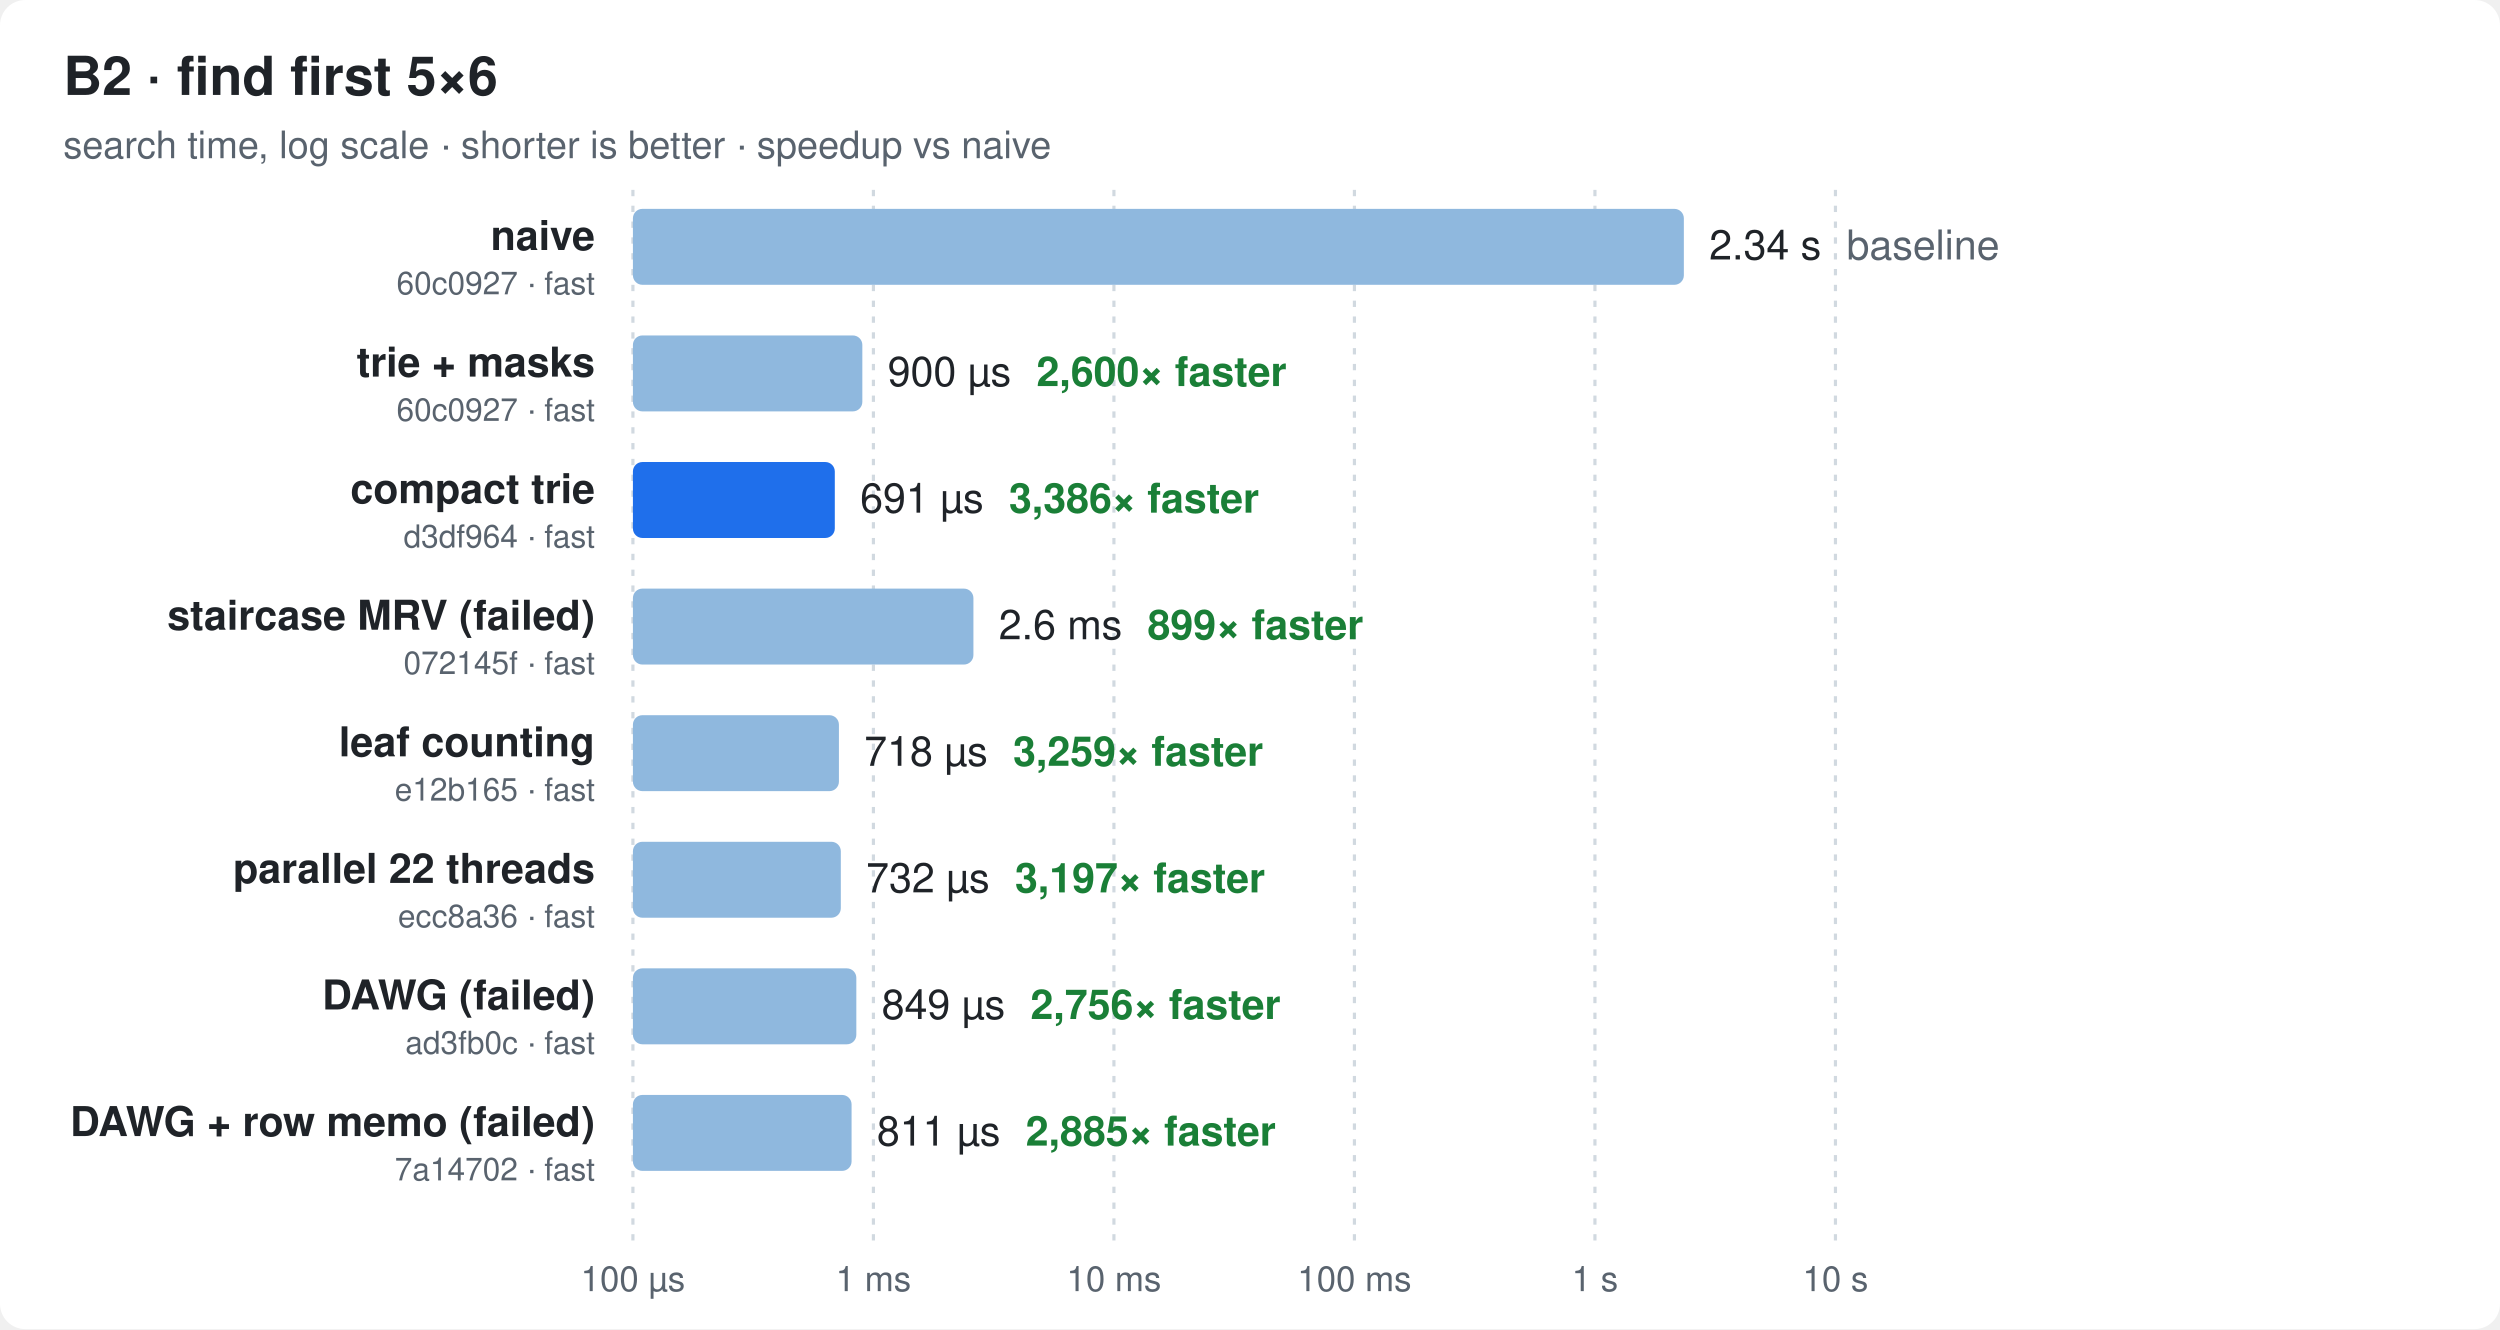
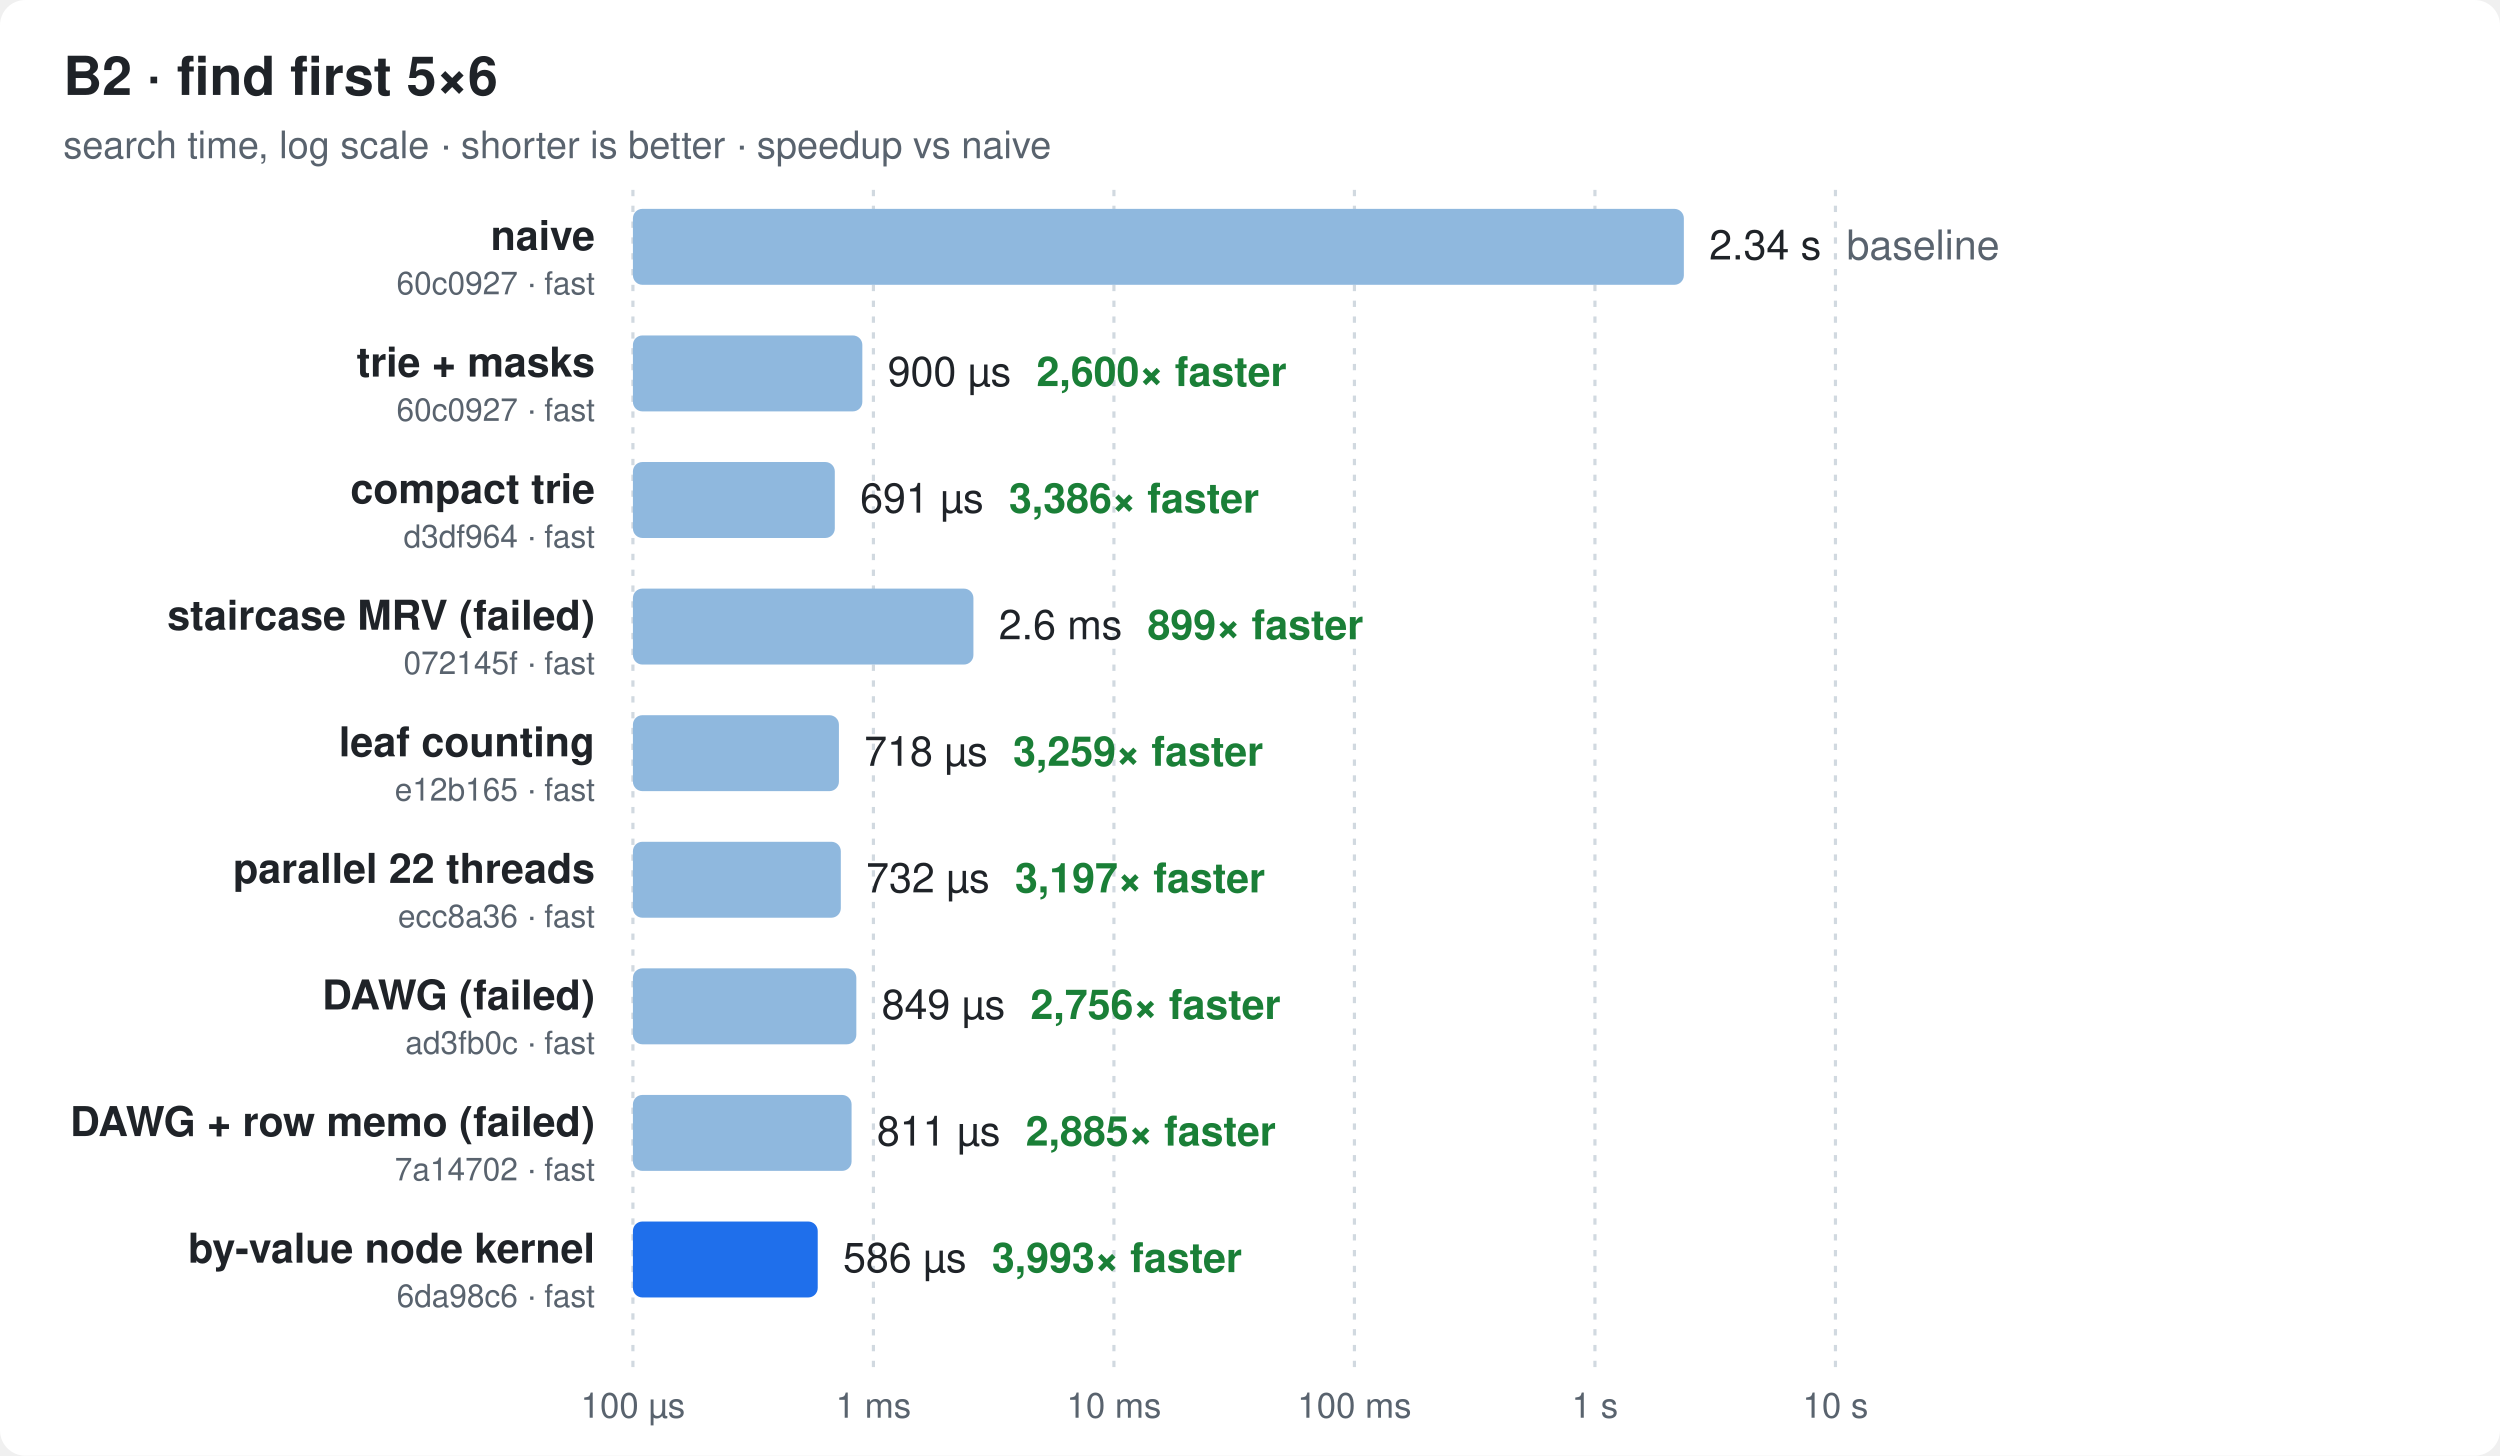
- <svg xmlns="http://www.w3.org/2000/svg" width="790" height="420" viewBox="0 0 790 420" font-family="ui-sans-serif,-apple-system,Segoe UI,Helvetica,Arial,sans-serif">
+ <svg xmlns="http://www.w3.org/2000/svg" width="790" height="460" viewBox="0 0 790 460" font-family="ui-sans-serif,-apple-system,Segoe UI,Helvetica,Arial,sans-serif">
  <style>
  .bg{fill:#ffffff} .t{fill:#1f2328} .m{fill:#59636e} .g{stroke:#d1d9e0}
  .bar{fill:#8fb8de} .best{fill:#1f6feb} .x{fill:#1a7f37;font-weight:600}
  @media (prefers-color-scheme: dark){
    .bg{fill:#0d1117} .t{fill:#e6edf3} .m{fill:#9198a1} .g{stroke:#30363d}
    .bar{fill:#2f5f8f} .best{fill:#4493f8} .x{fill:#3fb950}
  }
</style>
-   <rect class="bg" width="790" height="420" rx="8" />
+   <rect class="bg" width="790" height="460" rx="8" />
  <text class="t" x="20" y="30" font-size="17" font-weight="700">B2 · find first 5×6</text>
  <text class="m" x="20" y="50" font-size="12">search time, log scale · shorter is better · speedup vs naive</text>
-   <line class="g" x1="200.0" x2="200.0" y1="60" y2="392" stroke-dasharray="2 3" />
-   <text class="m" x="200.0" y="408" font-size="11" text-anchor="middle">100 µs</text>
-   <line class="g" x1="276.0" x2="276.0" y1="60" y2="392" stroke-dasharray="2 3" />
-   <text class="m" x="276.0" y="408" font-size="11" text-anchor="middle">1 ms</text>
-   <line class="g" x1="352.0" x2="352.0" y1="60" y2="392" stroke-dasharray="2 3" />
-   <text class="m" x="352.0" y="408" font-size="11" text-anchor="middle">10 ms</text>
-   <line class="g" x1="428.0" x2="428.0" y1="60" y2="392" stroke-dasharray="2 3" />
-   <text class="m" x="428.0" y="408" font-size="11" text-anchor="middle">100 ms</text>
-   <line class="g" x1="504.0" x2="504.0" y1="60" y2="392" stroke-dasharray="2 3" />
-   <text class="m" x="504.0" y="408" font-size="11" text-anchor="middle">1 s</text>
-   <line class="g" x1="580.0" x2="580.0" y1="60" y2="392" stroke-dasharray="2 3" />
-   <text class="m" x="580.0" y="408" font-size="11" text-anchor="middle">10 s</text>
+   <line class="g" x1="200.0" x2="200.0" y1="60" y2="432" stroke-dasharray="2 3" />
+   <text class="m" x="200.0" y="448" font-size="11" text-anchor="middle">100 µs</text>
+   <line class="g" x1="276.0" x2="276.0" y1="60" y2="432" stroke-dasharray="2 3" />
+   <text class="m" x="276.0" y="448" font-size="11" text-anchor="middle">1 ms</text>
+   <line class="g" x1="352.0" x2="352.0" y1="60" y2="432" stroke-dasharray="2 3" />
+   <text class="m" x="352.0" y="448" font-size="11" text-anchor="middle">10 ms</text>
+   <line class="g" x1="428.0" x2="428.0" y1="60" y2="432" stroke-dasharray="2 3" />
+   <text class="m" x="428.0" y="448" font-size="11" text-anchor="middle">100 ms</text>
+   <line class="g" x1="504.0" x2="504.0" y1="60" y2="432" stroke-dasharray="2 3" />
+   <text class="m" x="504.0" y="448" font-size="11" text-anchor="middle">1 s</text>
+   <line class="g" x1="580.0" x2="580.0" y1="60" y2="432" stroke-dasharray="2 3" />
+   <text class="m" x="580.0" y="448" font-size="11" text-anchor="middle">10 s</text>
  <text class="t" x="188" y="79.0" font-size="13" font-weight="600" text-anchor="end">naive</text>
  <text class="m" x="188" y="93.0" font-size="10" text-anchor="end">60c0927 · fast</text>
  <rect class="bar" x="200" y="66" width="332.1" height="24" rx="3" />
  <text class="t" x="540.1" y="82.0" font-size="13">2.34 s<tspan class="m" dx="8">baseline</tspan>
  </text>
  <text class="t" x="188" y="119.0" font-size="13" font-weight="600" text-anchor="end">trie + masks</text>
  <text class="m" x="188" y="133.0" font-size="10" text-anchor="end">60c0927 · fast</text>
  <rect class="bar" x="200" y="106" width="72.5" height="24" rx="3" />
  <text class="t" x="280.5" y="122.0" font-size="13">900 µs<tspan class="x" dx="8">2,600× faster</tspan>
  </text>
  <text class="t" x="188" y="159.0" font-size="13" font-weight="600" text-anchor="end">compact trie</text>
  <text class="m" x="188" y="173.0" font-size="10" text-anchor="end">d3df964 · fast</text>
-   <rect class="best" x="200" y="146" width="63.8" height="24" rx="3" />
+   <rect class="bar" x="200" y="146" width="63.8" height="24" rx="3" />
  <text class="t" x="271.8" y="162.0" font-size="13">691 µs<tspan class="x" dx="8">3,386× faster</tspan>
  </text>
  <text class="t" x="188" y="199.0" font-size="13" font-weight="600" text-anchor="end">staircase MRV (failed)</text>
  <text class="m" x="188" y="213.0" font-size="10" text-anchor="end">072145f · fast</text>
  <rect class="bar" x="200" y="186" width="107.6" height="24" rx="3" />
  <text class="t" x="315.6" y="202.0" font-size="13">2.6 ms<tspan class="x" dx="8">899× faster</tspan>
  </text>
  <text class="t" x="188" y="239.0" font-size="13" font-weight="600" text-anchor="end">leaf counting</text>
  <text class="m" x="188" y="253.0" font-size="10" text-anchor="end">e12b165 · fast</text>
  <rect class="bar" x="200" y="226" width="65.1" height="24" rx="3" />
  <text class="t" x="273.1" y="242.0" font-size="13">718 µs<tspan class="x" dx="8">3,259× faster</tspan>
  </text>
  <text class="t" x="188" y="279.0" font-size="13" font-weight="600" text-anchor="end">parallel 22 threads</text>
  <text class="m" x="188" y="293.0" font-size="10" text-anchor="end">ecc8a36 · fast</text>
  <rect class="bar" x="200" y="266" width="65.7" height="24" rx="3" />
  <text class="t" x="273.7" y="282.0" font-size="13">732 µs<tspan class="x" dx="8">3,197× faster</tspan>
  </text>
  <text class="t" x="188" y="319.0" font-size="13" font-weight="600" text-anchor="end">DAWG (failed)</text>
  <text class="m" x="188" y="333.0" font-size="10" text-anchor="end">ad3fb0c · fast</text>
  <rect class="bar" x="200" y="306" width="70.6" height="24" rx="3" />
  <text class="t" x="278.6" y="322.0" font-size="13">849 µs<tspan class="x" dx="8">2,756× faster</tspan>
  </text>
  <text class="t" x="188" y="359.0" font-size="13" font-weight="600" text-anchor="end">DAWG + row memo (failed)</text>
  <text class="m" x="188" y="373.0" font-size="10" text-anchor="end">7a14702 · fast</text>
  <rect class="bar" x="200" y="346" width="69.1" height="24" rx="3" />
  <text class="t" x="277.1" y="362.0" font-size="13">811 µs<tspan class="x" dx="8">2,885× faster</tspan>
  </text>
+   <text class="t" x="188" y="399.0" font-size="13" font-weight="600" text-anchor="end">by-value node kernel</text>
+   <text class="m" x="188" y="413.0" font-size="10" text-anchor="end">6da98c6 · fast</text>
+   <rect class="best" x="200" y="386" width="58.4" height="24" rx="3" />
+   <text class="t" x="266.4" y="402.0" font-size="13">586 µs<tspan class="x" dx="8">3,993× faster</tspan>
+   </text>
</svg>
